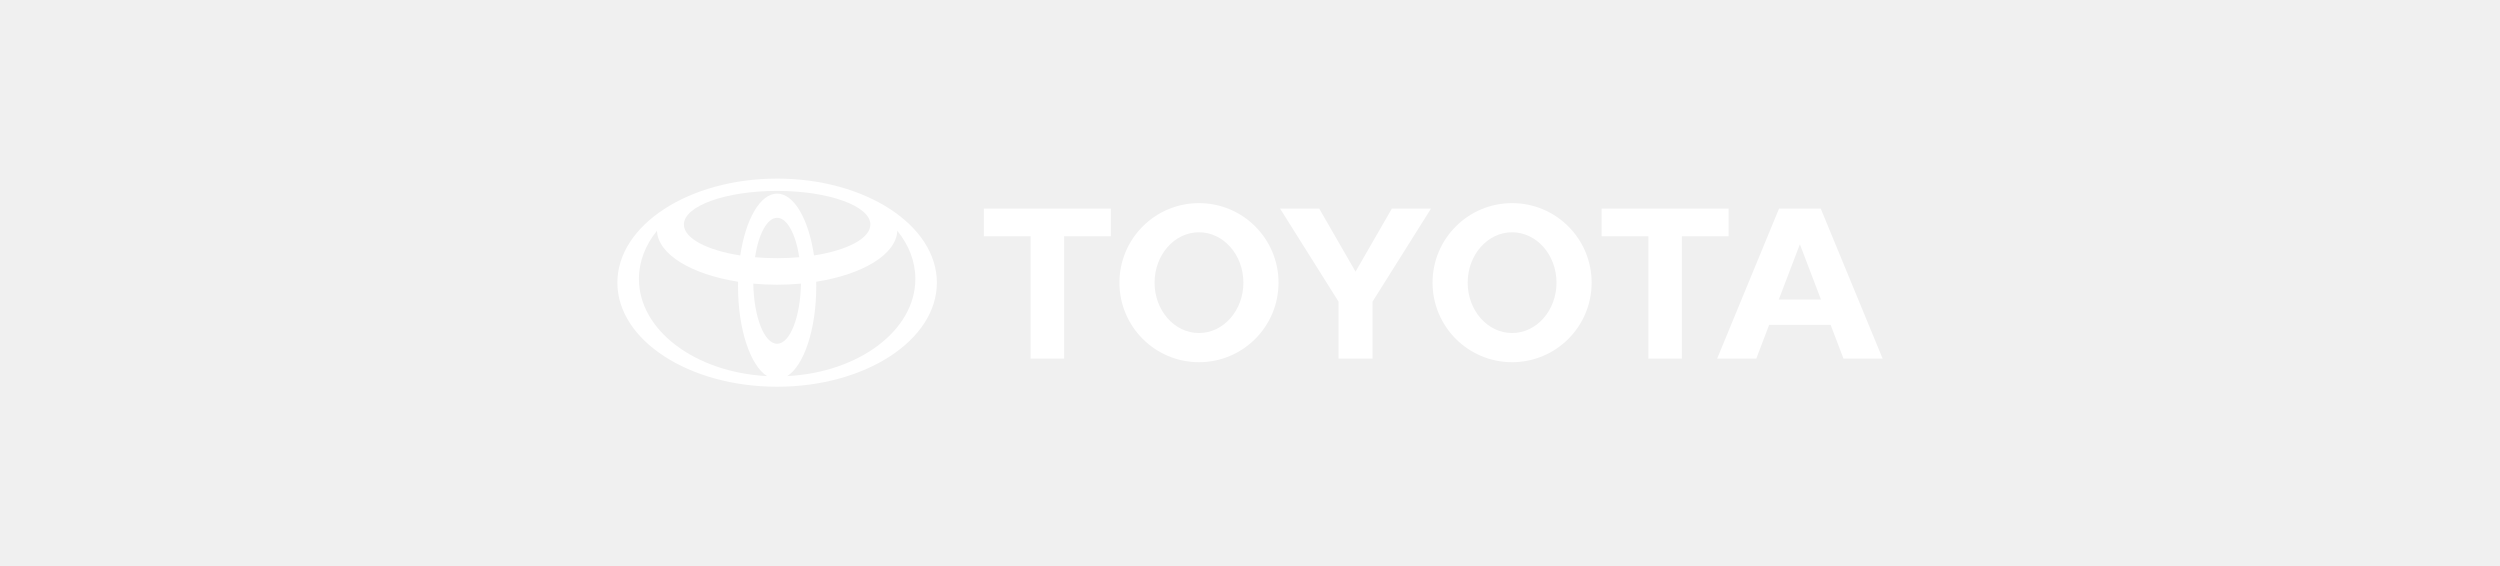
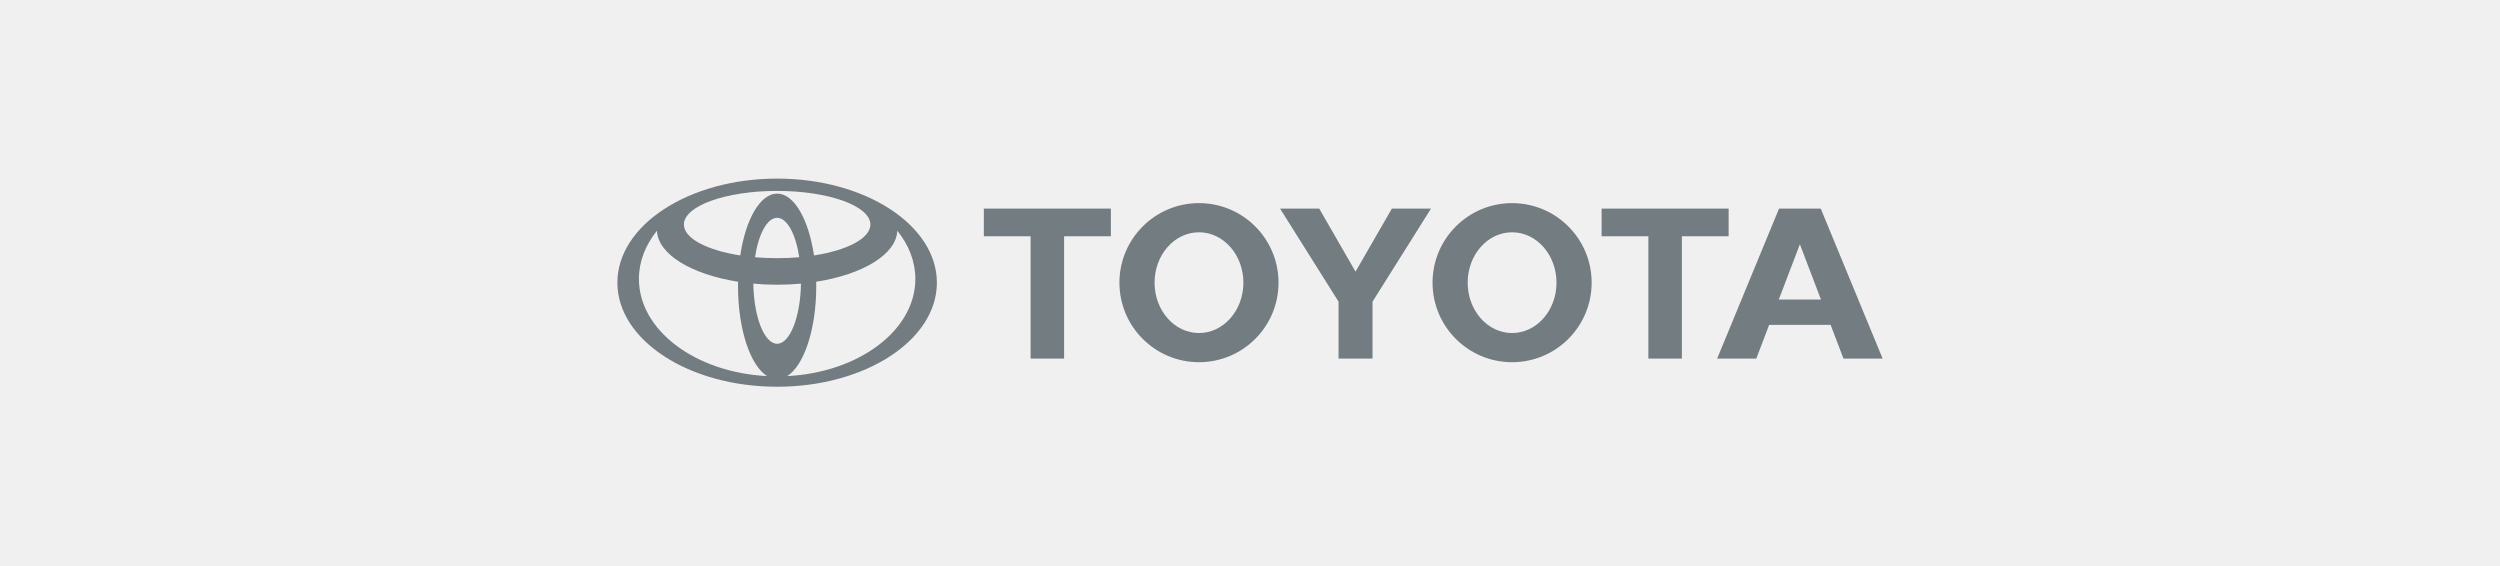
<svg xmlns="http://www.w3.org/2000/svg" version="1.1" x="0px" y="0px" viewBox="0 0 398 90" style="enable-background:new 0 0 398 90;" xml:space="preserve">
  <g id="toyota">
-     <path style="fill-rule:evenodd;clip-rule:evenodd;fill:#ffffff;" d="M122.126,59.882c-2.667-1.671-4.632-7.435-4.632-14.285   c0-0.252,0.002-0.5,0.007-0.748l0,0l0.003,0.004l0,0c-7.418-1.166-12.778-4.36-12.915-8.136l0,0l-0.022,0.043l0,0   c-1.815,2.256-2.851,4.864-2.851,7.642c0,8.177,8.976,14.877,20.361,15.469l0,0L122.126,59.882L122.126,59.882L122.126,59.882z    M98.287,45c0-9.149,11.386-16.568,25.432-16.568c14.046,0,25.432,7.418,25.432,16.568c0,9.15-11.387,16.568-25.432,16.568   C109.674,61.568,98.287,54.149,98.287,45L98.287,45L98.287,45L98.287,45z M123.72,30.823c2.712,0,5.018,4.113,5.872,9.853l0,0   l0.003-0.009l0,0c5.275-0.821,8.969-2.716,8.969-4.92c0-2.958-6.647-5.354-14.844-5.354c-8.198,0-14.844,2.396-14.844,5.354   c0,2.204,3.693,4.098,8.969,4.92l0,0l0.003,0.009l0,0C118.702,34.936,121.009,30.823,123.72,30.823L123.72,30.823L123.72,30.823   L123.72,30.823z M125.362,59.873c11.385-0.592,20.362-7.292,20.362-15.469c0-2.779-1.037-5.387-2.852-7.642l0,0l-0.022-0.043l0,0   c-0.137,3.777-5.495,6.971-12.914,8.136l0,0l0.003-0.004l0,0c0.005,0.248,0.008,0.496,0.008,0.748   c0,6.849-1.966,12.614-4.632,14.285l0,0L125.362,59.873L125.362,59.873L125.362,59.873z M123.72,41.102   c1.215,0,2.396-0.052,3.526-0.151l0,0l-0.002,0.001l0,0c-0.562-3.679-1.928-6.275-3.524-6.275c-1.596,0-2.962,2.597-3.524,6.275   l0,0l-0.002-0.001l0,0C121.324,41.05,122.505,41.102,123.72,41.102L123.72,41.102L123.72,41.102L123.72,41.102z M123.72,54.726   c2.041,0,3.707-4.248,3.795-9.577l0,0l0.011,0.004l0,0c-1.23,0.114-2.503,0.174-3.806,0.174c-1.304,0-2.576-0.06-3.806-0.174l0,0   l0.011-0.004l0,0C120.013,50.478,121.678,54.726,123.72,54.726L123.72,54.726L123.72,54.726L123.72,54.726z" />
-     <path style="fill-rule:evenodd;clip-rule:evenodd;fill:#ffffff;" d="M228.061,45c0-6.993,5.669-12.663,12.663-12.663   c6.995,0,12.665,5.669,12.665,12.663c0,6.994-5.669,12.663-12.665,12.663C233.73,57.662,228.061,51.994,228.061,45L228.061,45   L228.061,45L228.061,45z M240.723,53.019c3.906,0,7.072-3.591,7.072-8.02c0-4.428-3.166-8.02-7.072-8.02   c-3.904,0-7.069,3.591-7.069,8.02C233.655,49.428,236.82,53.019,240.723,53.019L240.723,53.019L240.723,53.019L240.723,53.019z" />
-     <polygon style="fill-rule:evenodd;clip-rule:evenodd;fill:#ffffff;" points="267.756,37.613 267.756,57.088 262.421,57.088    262.421,37.613 262.438,37.613 254.977,37.613 254.977,33.21 275.198,33.21 275.198,37.613 267.774,37.613 267.756,37.613    267.756,37.613  " />
-     <path style="fill-rule:evenodd;clip-rule:evenodd;fill:#ffffff;" d="M281.653,51.715l-0.005,0.005l-2.046,5.367h-6.231   l9.851-23.877h3.322h3.318l9.852,23.877h-6.232l-2.047-5.367l-0.005-0.005h-4.886H281.653L281.653,51.715L281.653,51.715z    M286.542,47.685h3.357l-0.002,0.001l-3.332-8.739h-0.047l-3.334,8.739l-0.001-0.001H286.542L286.542,47.685L286.542,47.685z" />
-     <polygon style="fill-rule:evenodd;clip-rule:evenodd;fill:#ffffff;" points="169.406,37.613 169.406,57.088 164.071,57.088    164.071,37.613 164.089,37.613 156.627,37.613 156.627,33.21 176.849,33.21 176.849,37.613 169.425,37.613 169.406,37.613    169.406,37.613  " />
-     <path style="fill-rule:evenodd;clip-rule:evenodd;fill:#ffffff;" d="M178.214,45c0-6.993,5.67-12.663,12.664-12.663   c6.994,0,12.663,5.669,12.663,12.663c0,6.994-5.669,12.663-12.663,12.663C183.884,57.662,178.214,51.994,178.214,45L178.214,45   L178.214,45L178.214,45z M190.878,53.019c3.904,0,7.07-3.591,7.07-8.02c0-4.428-3.166-8.02-7.07-8.02   c-3.905,0-7.071,3.591-7.071,8.02C183.807,49.428,186.974,53.019,190.878,53.019L190.878,53.019L190.878,53.019L190.878,53.019z" />
-     <polygon style="fill-rule:evenodd;clip-rule:evenodd;fill:#ffffff;" points="215.801,57.088 218.506,57.088 218.506,48.133    218.506,48.021 227.814,33.21 221.584,33.21 215.801,43.246 210.019,33.21 203.787,33.21 213.096,48.021 213.096,48.133    213.096,57.088 215.801,57.088 215.801,57.088  " />
+     <path style="fill-rule:evenodd;clip-rule:evenodd;fill:#727C81;" d="M122.126,59.882c-2.667-1.671-4.632-7.435-4.632-14.285   c0-0.252,0.002-0.5,0.007-0.748l0,0l0.003,0.004l0,0c-7.418-1.166-12.778-4.36-12.915-8.136l0,0l-0.022,0.043l0,0   c-1.815,2.256-2.851,4.864-2.851,7.642c0,8.177,8.976,14.877,20.361,15.469l0,0L122.126,59.882L122.126,59.882L122.126,59.882z    M98.287,45c0-9.149,11.386-16.568,25.432-16.568c14.046,0,25.432,7.418,25.432,16.568c0,9.15-11.387,16.568-25.432,16.568   C109.674,61.568,98.287,54.149,98.287,45L98.287,45L98.287,45L98.287,45z M123.72,30.823c2.712,0,5.018,4.113,5.872,9.853l0,0   l0.003-0.009l0,0c5.275-0.821,8.969-2.716,8.969-4.92c0-2.958-6.647-5.354-14.844-5.354c-8.198,0-14.844,2.396-14.844,5.354   c0,2.204,3.693,4.098,8.969,4.92l0,0l0.003,0.009l0,0C118.702,34.936,121.009,30.823,123.72,30.823L123.72,30.823L123.72,30.823   L123.72,30.823z M125.362,59.873c11.385-0.592,20.362-7.292,20.362-15.469c0-2.779-1.037-5.387-2.852-7.642l0,0l-0.022-0.043l0,0   c-0.137,3.777-5.495,6.971-12.914,8.136l0,0l0.003-0.004l0,0c0.005,0.248,0.008,0.496,0.008,0.748   c0,6.849-1.966,12.614-4.632,14.285l0,0L125.362,59.873L125.362,59.873L125.362,59.873z M123.72,41.102   c1.215,0,2.396-0.052,3.526-0.151l0,0l-0.002,0.001l0,0c-0.562-3.679-1.928-6.275-3.524-6.275c-1.596,0-2.962,2.597-3.524,6.275   l0,0l-0.002-0.001l0,0C121.324,41.05,122.505,41.102,123.72,41.102L123.72,41.102L123.72,41.102L123.72,41.102z M123.72,54.726   c2.041,0,3.707-4.248,3.795-9.577l0,0l0.011,0.004l0,0c-1.23,0.114-2.503,0.174-3.806,0.174c-1.304,0-2.576-0.06-3.806-0.174l0,0   l0.011-0.004l0,0C120.013,50.478,121.678,54.726,123.72,54.726L123.72,54.726L123.72,54.726L123.72,54.726z" />
+     <path style="fill-rule:evenodd;clip-rule:evenodd;fill:#727C81;" d="M228.061,45c0-6.993,5.669-12.663,12.663-12.663   c6.995,0,12.665,5.669,12.665,12.663c0,6.994-5.669,12.663-12.665,12.663C233.73,57.662,228.061,51.994,228.061,45L228.061,45   L228.061,45L228.061,45z M240.723,53.019c3.906,0,7.072-3.591,7.072-8.02c0-4.428-3.166-8.02-7.072-8.02   c-3.904,0-7.069,3.591-7.069,8.02C233.655,49.428,236.82,53.019,240.723,53.019L240.723,53.019L240.723,53.019L240.723,53.019z" />
+     <polygon style="fill-rule:evenodd;clip-rule:evenodd;fill:#727C81;" points="267.756,37.613 267.756,57.088 262.421,57.088    262.421,37.613 262.438,37.613 254.977,37.613 254.977,33.21 275.198,33.21 275.198,37.613 267.774,37.613 267.756,37.613    267.756,37.613  " />
+     <path style="fill-rule:evenodd;clip-rule:evenodd;fill:#727C81;" d="M281.653,51.715l-0.005,0.005l-2.046,5.367h-6.231   l9.851-23.877h3.322h3.318l9.852,23.877h-6.232l-2.047-5.367l-0.005-0.005h-4.886H281.653L281.653,51.715L281.653,51.715z    M286.542,47.685h3.357l-0.002,0.001l-3.332-8.739h-0.047l-3.334,8.739l-0.001-0.001H286.542L286.542,47.685L286.542,47.685z" />
+     <polygon style="fill-rule:evenodd;clip-rule:evenodd;fill:#727C81;" points="169.406,37.613 169.406,57.088 164.071,57.088    164.071,37.613 164.089,37.613 156.627,37.613 156.627,33.21 176.849,33.21 176.849,37.613 169.425,37.613 169.406,37.613    169.406,37.613  " />
+     <path style="fill-rule:evenodd;clip-rule:evenodd;fill:#727C81;" d="M178.214,45c0-6.993,5.67-12.663,12.664-12.663   c6.994,0,12.663,5.669,12.663,12.663c0,6.994-5.669,12.663-12.663,12.663C183.884,57.662,178.214,51.994,178.214,45L178.214,45   L178.214,45L178.214,45z M190.878,53.019c3.904,0,7.07-3.591,7.07-8.02c0-4.428-3.166-8.02-7.07-8.02   c-3.905,0-7.071,3.591-7.071,8.02C183.807,49.428,186.974,53.019,190.878,53.019L190.878,53.019L190.878,53.019L190.878,53.019z" />
+     <polygon style="fill-rule:evenodd;clip-rule:evenodd;fill:#727C81;" points="215.801,57.088 218.506,57.088 218.506,48.133    218.506,48.021 227.814,33.21 221.584,33.21 215.801,43.246 210.019,33.21 203.787,33.21 213.096,48.021 213.096,48.133    213.096,57.088 215.801,57.088 215.801,57.088  " />
  </g>
  <g id="Layer_1">
</g>
</svg>
